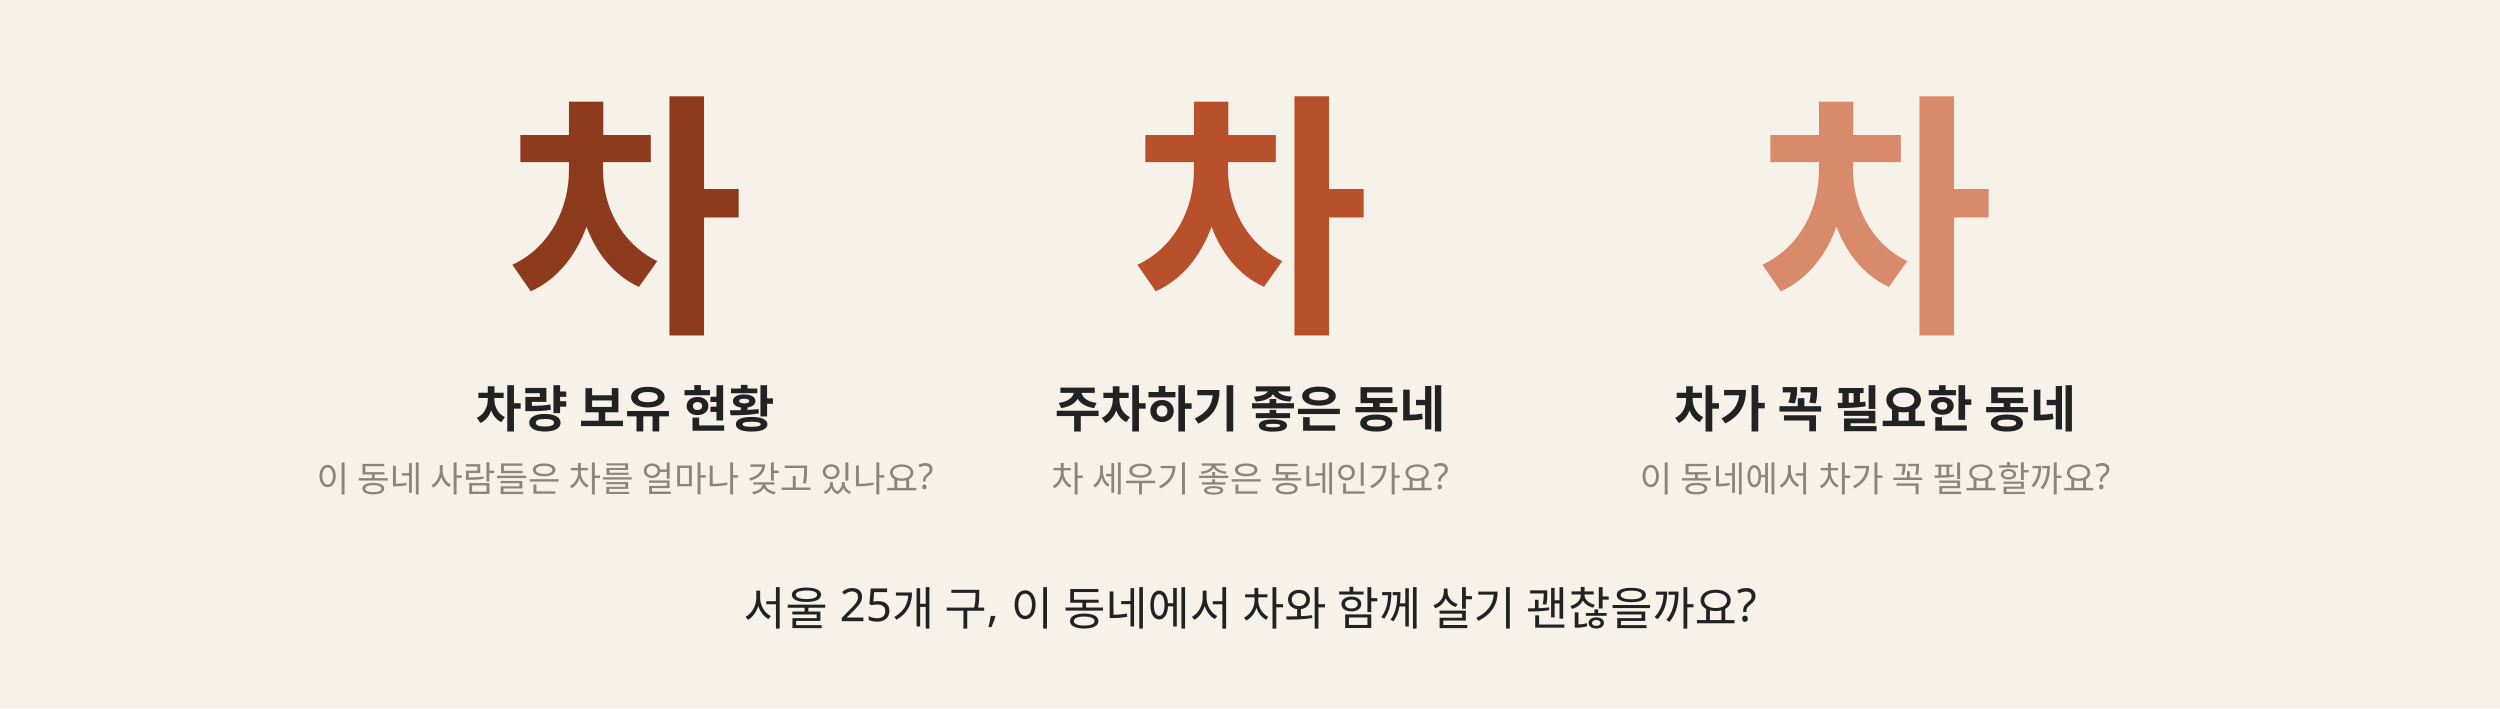
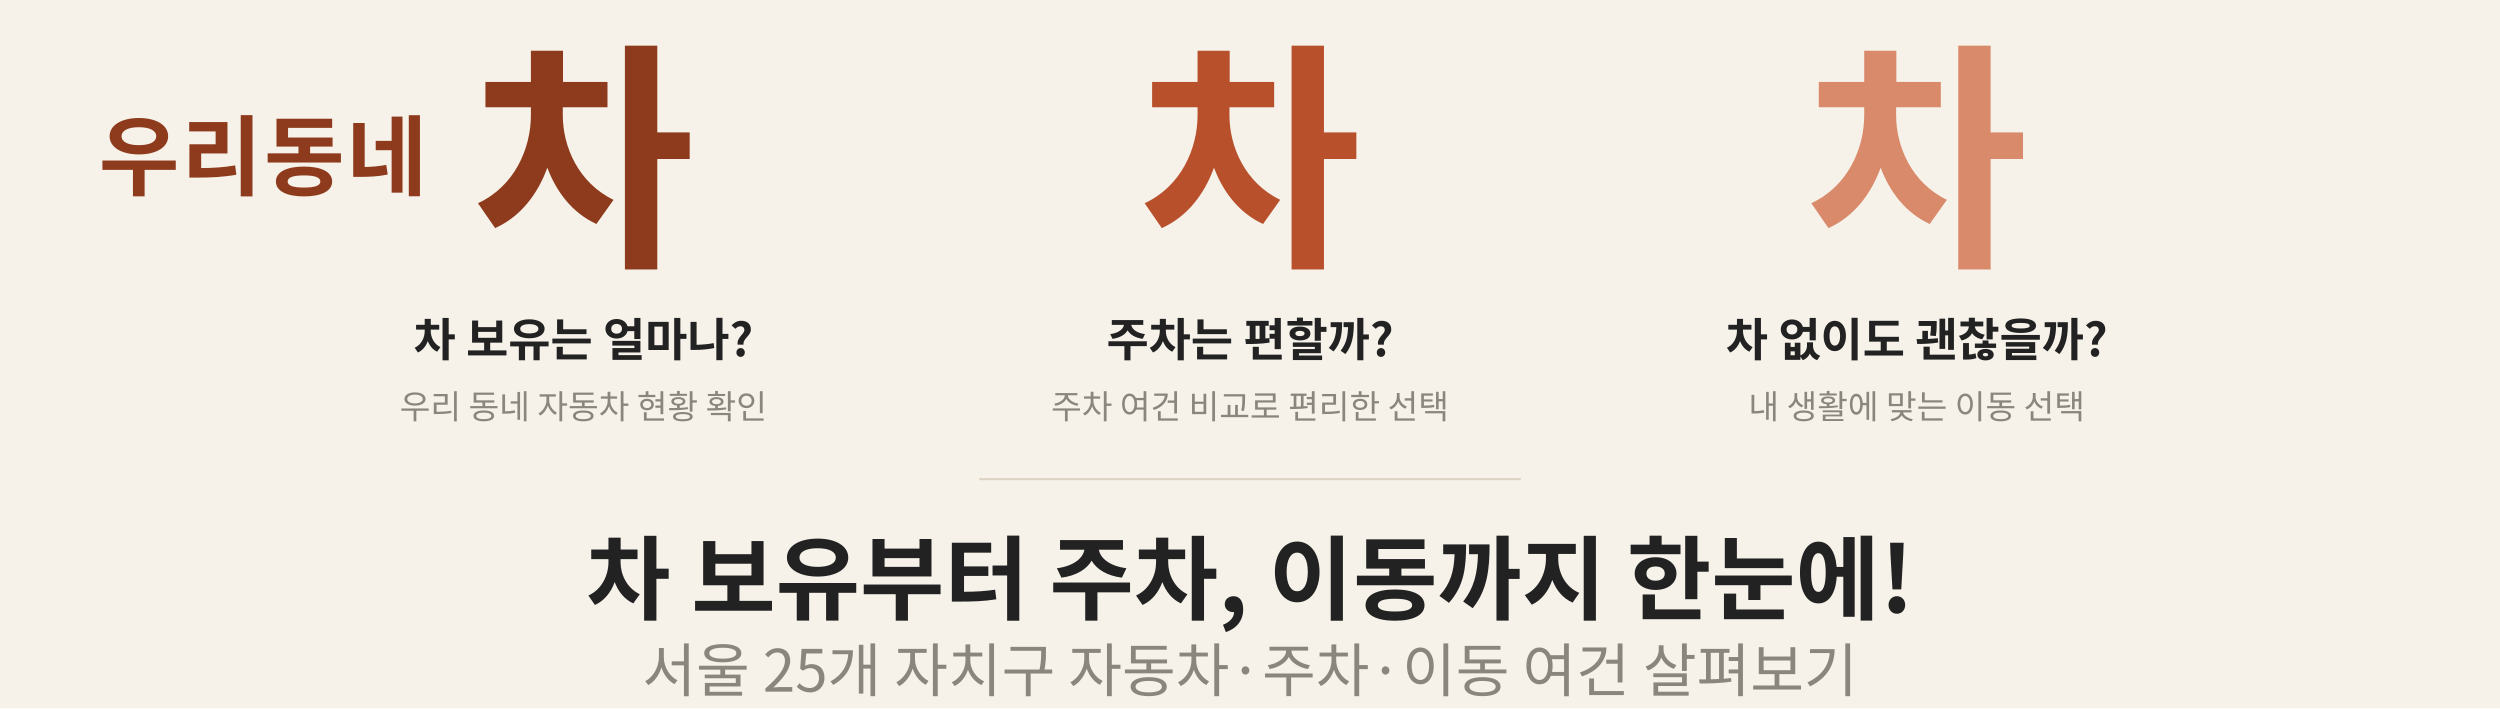
- <svg xmlns="http://www.w3.org/2000/svg" width="1200" height="340" viewBox="0 0 1200 340" role="img" aria-label="차차차: 차량 보유 현황, 주차하기 좋은 동네, 차가 꼭 필요한 동네">
+ <svg xmlns="http://www.w3.org/2000/svg" width="1200" height="340" viewBox="0 0 1200 340" role="img" aria-label="우리동네 차차차: 차 보유는 얼마나? 주차는 편할까? 차 없이도 괜찮을까?">
  <rect width="1200" height="340" fill="#F6F2EA" />
-   <g font-family="Pretendard, 'Apple SD Gothic Neo', 'Malgun Gothic', 'Noto Sans KR', sans-serif" text-anchor="middle">
-     <text x="300" y="150" font-size="124" font-weight="800" fill="#8E3A1C">차</text>
-     <text x="600" y="150" font-size="124" font-weight="800" fill="#B8502C">차</text>
-     <text x="900" y="150" font-size="124" font-weight="800" fill="#D98A6A">차</text>
-     <text x="300" y="205" font-size="24" font-weight="700" fill="#222222">차량 보유 현황</text>
-     <text x="600" y="205" font-size="24" font-weight="700" fill="#222222">주차하기 좋은 동네</text>
-     <text x="900" y="205" font-size="24" font-weight="700" fill="#222222">차가 꼭 필요한 동네</text>
-     <text x="300" y="236" font-size="17" fill="#8A857D">이 동네 사람들은 차를 얼마나 갖고 있나요?</text>
-     <text x="600" y="236" font-size="17" fill="#8A857D">차 세우기 좋은 동네인가요?</text>
-     <text x="900" y="236" font-size="17" fill="#8A857D">이 동네에서 차가 꼭 필요할까요?</text>
-     <text x="600" y="300" font-size="22" fill="#222222">서울 25개 구, 이 동네에서 차와 함께 살기 괜찮을까요?</text>
+   <g font-family="Noto Sans CJK KR, Noto Sans KR, sans-serif" text-anchor="middle">
+     <g transform="translate(0,-32)">
+       <text x="205" y="122.5" text-anchor="end" font-size="42" font-weight="700" letter-spacing="1" fill="#8E3A1C">우리동네</text>
+       <text x="280" y="151" font-size="116" font-weight="800" fill="#8E3A1C">차</text>
+       <text x="600" y="151" font-size="116" font-weight="800" fill="#B8502C">차</text>
+       <text x="920" y="151" font-size="116" font-weight="800" fill="#D98A6A">차</text>
+       <g font-size="22" font-weight="700" fill="#222222">
+         <text x="280" y="203">차 보유는 얼마나?</text>
+         <text x="600" y="203">주차는 편할까?</text>
+         <text x="920" y="203">차 없이도 괜찮을까?</text>
+       </g>
+       <g font-size="16" fill="#8A857D">
+         <text x="280" y="233">우리 동네 자동차 현황 확인</text>
+         <text x="600" y="233">주차 여건 비교로 편리한 선택</text>
+         <text x="920" y="233">내 생활에 맞는 이동 선택</text>
+       </g>
+     </g>
+     <path d="M 470 230 H 730" stroke="#DDD3C5" stroke-width="1" />
+     <text x="600" y="294" font-size="44" font-weight="700" fill="#222222">차 보유부터 주차, 이동까지 한눈에!</text>
+     <text x="600" y="332" font-size="28" fill="#8A857D">서울 25개 자치구 자동차·주차·이동 여건 살펴보기</text>
  </g>
</svg>
